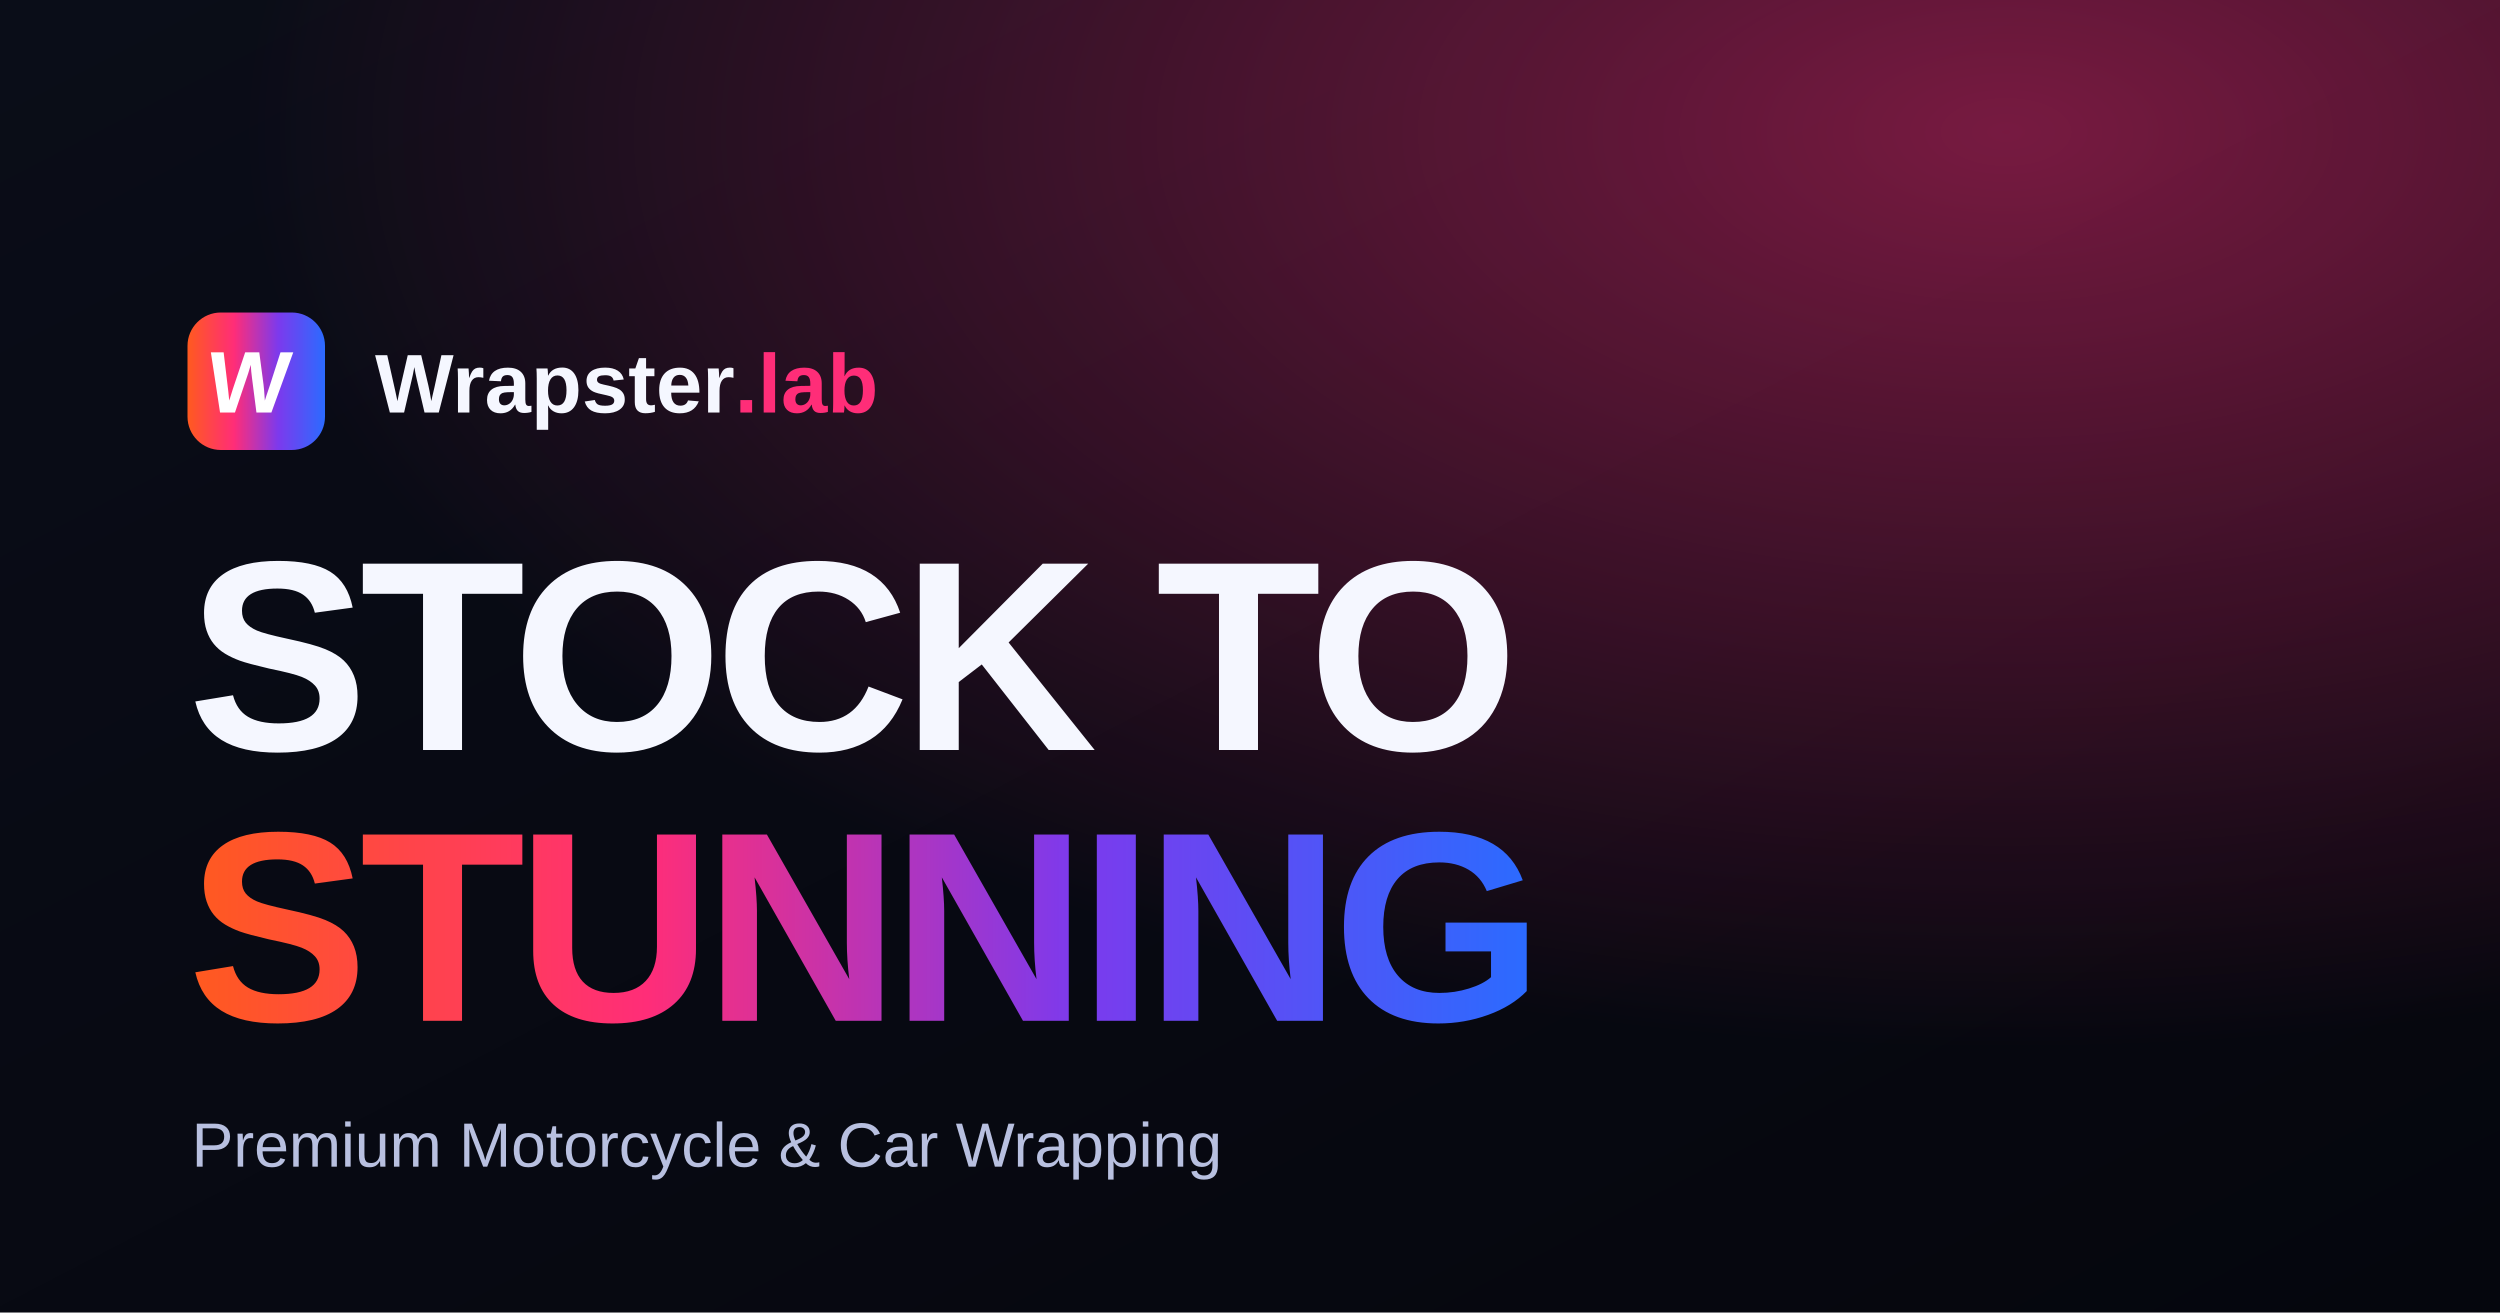
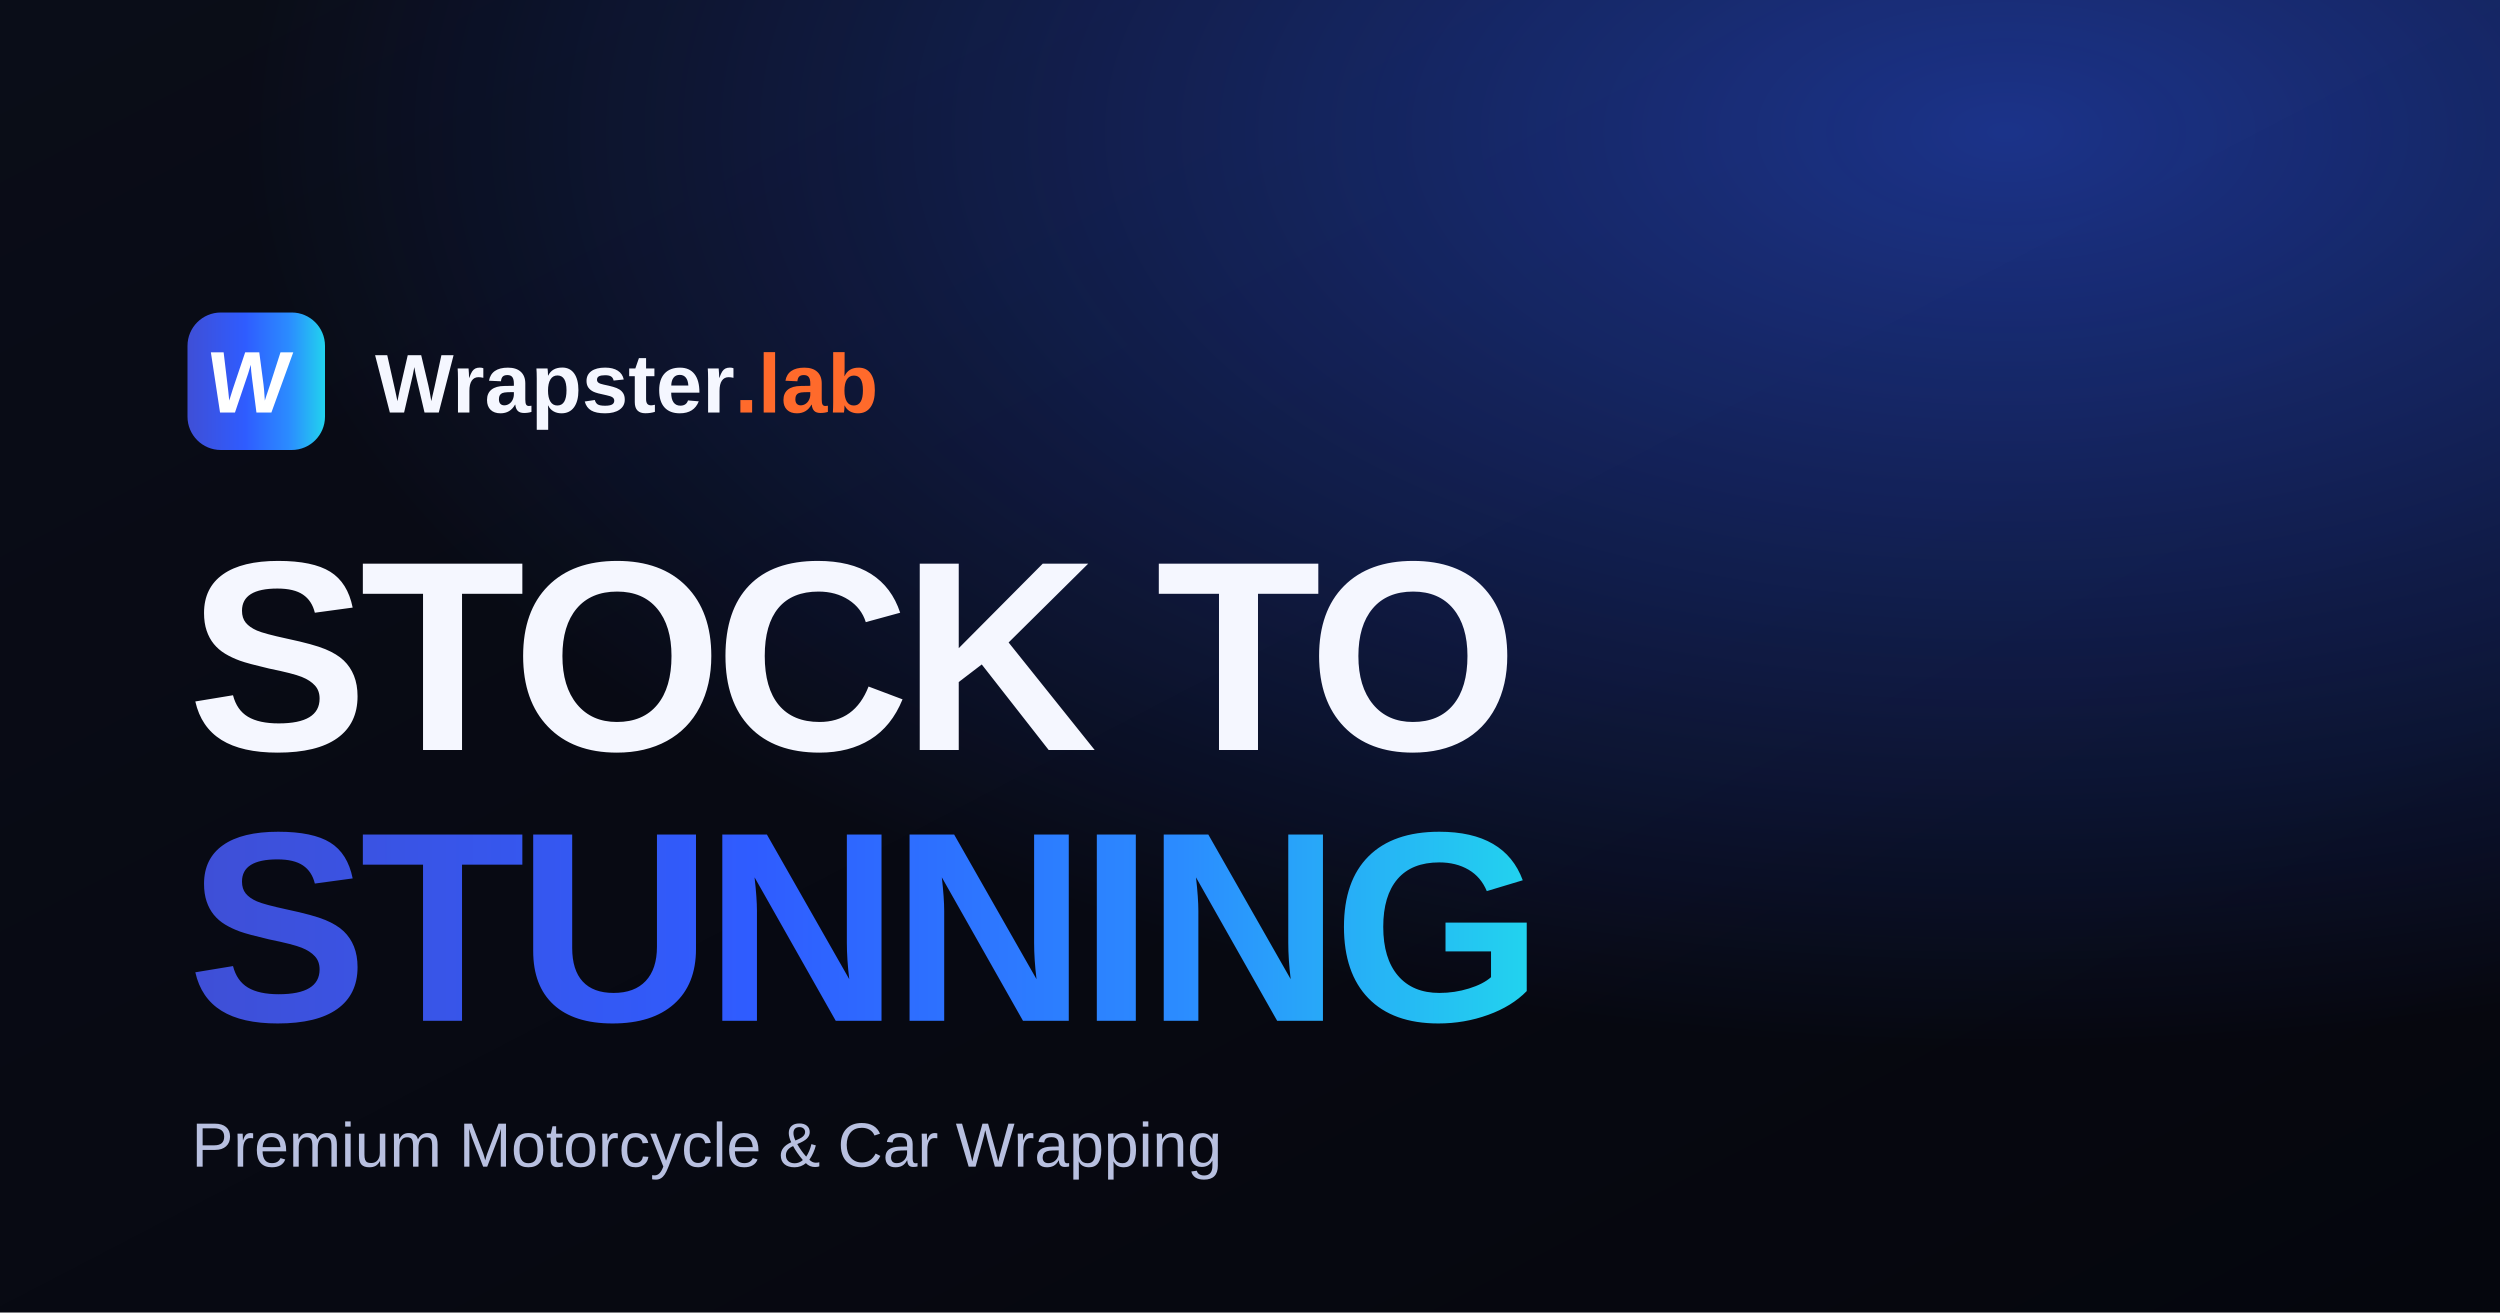
<svg xmlns="http://www.w3.org/2000/svg" viewBox="0 0 1200 630" width="1200" height="630">
  <defs>
    <linearGradient id="bg" x1="0" y1="0" x2="1" y2="1">
      <stop offset="0" stop-color="#0a0d18" />
      <stop offset="1" stop-color="#05060d" />
    </linearGradient>
    <linearGradient id="brand" x1="0" y1="0" x2="1" y2="0">
-       <stop offset="0" stop-color="#ff5a1f" />
-       <stop offset="0.34" stop-color="#ff2d78" />
-       <stop offset="0.66" stop-color="#7c3aed" />
-       <stop offset="1" stop-color="#2b6bff" />
+       <stop offset="0" stop-color="#3f4fd6" />
+       <stop offset="0.42" stop-color="#2f5cff" />
+       <stop offset="0.74" stop-color="#2b8cff" />
+       <stop offset="1" stop-color="#22d3ee" />
    </linearGradient>
    <radialGradient id="glow" cx="0.8" cy="0.1" r="0.7">
-       <stop offset="0" stop-color="#ff2d78" stop-opacity="0.45" />
-       <stop offset="1" stop-color="#ff2d78" stop-opacity="0" />
+       <stop offset="0" stop-color="#2f5cff" stop-opacity="0.5" />
+       <stop offset="1" stop-color="#2f5cff" stop-opacity="0" />
    </radialGradient>
  </defs>
  <rect width="1200" height="630" fill="url(#bg)" />
  <rect width="1200" height="630" fill="url(#glow)" />
  <g transform="translate(90,150)">
    <rect x="0" y="0" width="66" height="66" rx="16" fill="url(#brand)" />
    <text x="33" y="48" font-family="Arial, sans-serif" font-size="42" font-weight="900" fill="#fff" text-anchor="middle" transform="skewX(-6)">W</text>
-     <text x="90" y="48" font-family="Arial, sans-serif" font-size="40" font-weight="900" fill="#f5f7ff">Wrapster<tspan fill="#ff2d78">.lab</tspan>
+     <text x="90" y="48" font-family="Arial, sans-serif" font-size="40" font-weight="900" fill="#f5f7ff">Wrapster<tspan fill="#ff6a2b">.lab</tspan>
    </text>
  </g>
  <text x="90" y="360" font-family="Arial Narrow, Arial, sans-serif" font-size="130" font-weight="900" fill="#f5f7ff" letter-spacing="-4">STOCK TO</text>
  <text x="90" y="490" font-family="Arial Narrow, Arial, sans-serif" font-size="130" font-weight="900" fill="url(#brand)" letter-spacing="-4">STUNNING</text>
  <text x="92" y="560" font-family="Arial, sans-serif" font-size="30" font-weight="500" fill="#b8c0e0">Premium Motorcycle &amp; Car Wrapping</text>
</svg>
